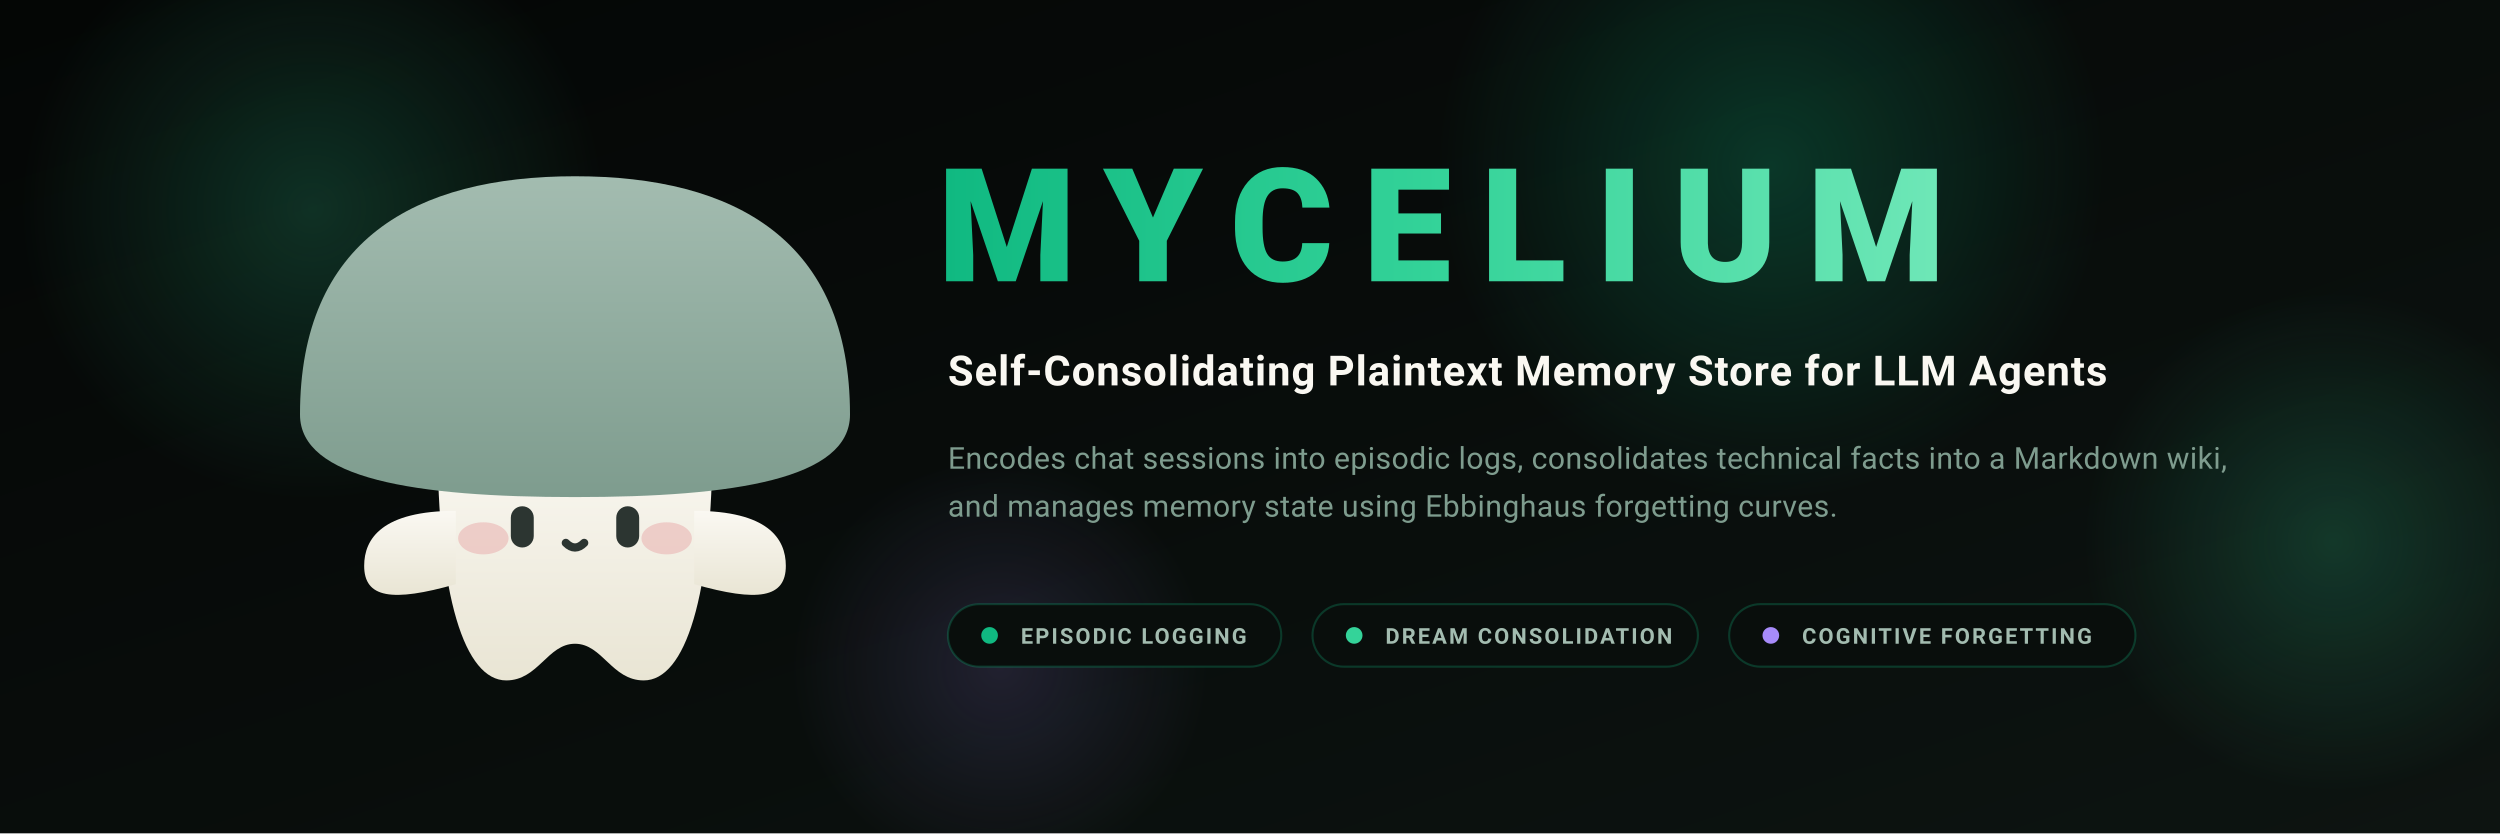
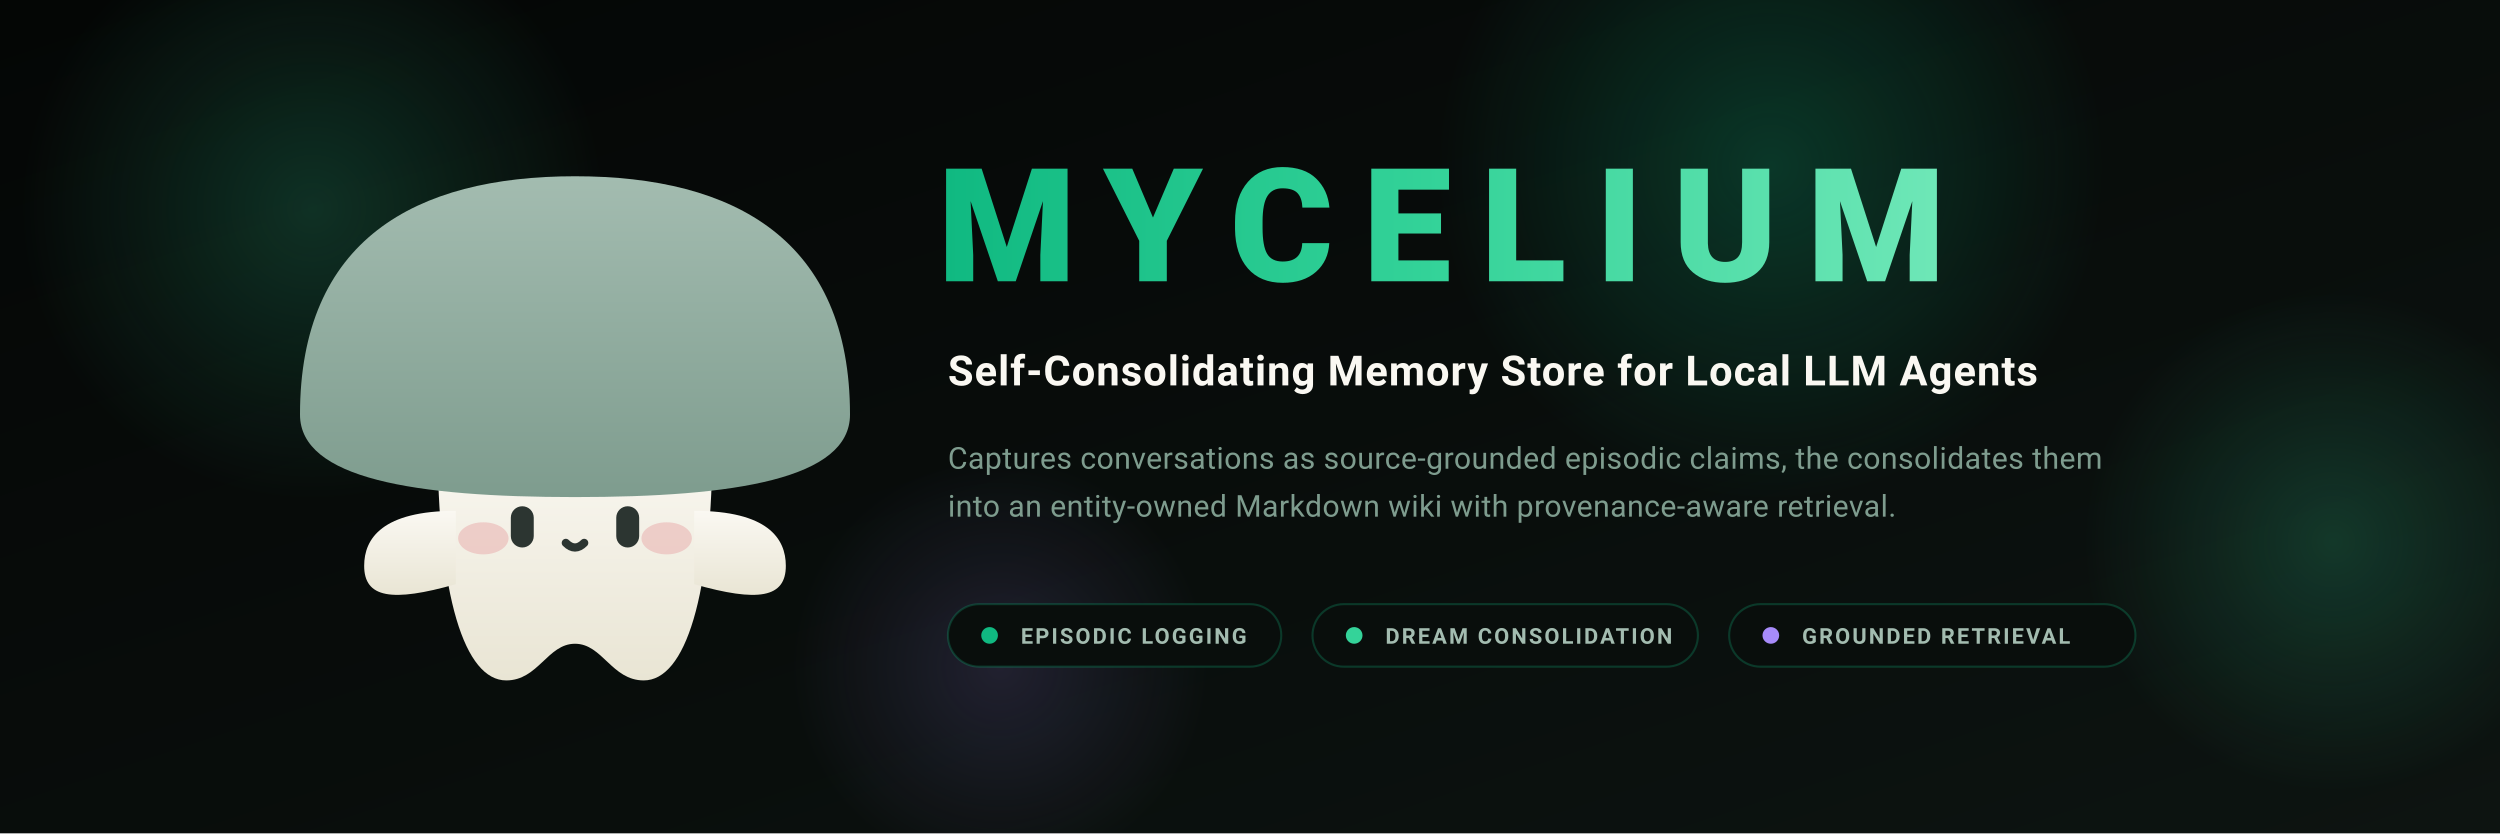
<svg xmlns="http://www.w3.org/2000/svg" viewBox="0 0 1200 400" width="1200" height="400">
  <defs>
    <linearGradient id="capGrad" x1="0" y1="0" x2="0" y2="1">
      <stop offset="0%" stop-color="#a3bcb0" />
      <stop offset="100%" stop-color="#7e9c8e" />
    </linearGradient>
    <linearGradient id="underCapGrad" x1="0" y1="0" x2="0" y2="1">
      <stop offset="0%" stop-color="#4d665a" />
      <stop offset="100%" stop-color="#3d5248" />
    </linearGradient>
    <linearGradient id="bodyGrad" x1="0" y1="0" x2="0" y2="1">
      <stop offset="0%" stop-color="#faf8f2" />
      <stop offset="100%" stop-color="#e9e5d4" />
    </linearGradient>
    <linearGradient id="bodyShadowGrad" x1="0" y1="0" x2="0" y2="1">
      <stop offset="0%" stop-color="#ded9c3" stop-opacity="0.8" />
      <stop offset="100%" stop-color="#cfc9af" stop-opacity="0.2" />
    </linearGradient>
    <linearGradient id="textGrad" x1="0" y1="0" x2="1" y2="0">
      <stop offset="0%" stop-color="#10b981" />
      <stop offset="50%" stop-color="#34d399" />
      <stop offset="100%" stop-color="#6ee7b7" />
    </linearGradient>
    <linearGradient id="bgGrad" x1="0" y1="0" x2="1" y2="1">
      <stop offset="0%" stop-color="#040605" />
      <stop offset="60%" stop-color="#090e0c" />
      <stop offset="100%" stop-color="#0d1411" />
    </linearGradient>
    <radialGradient id="sporeEmerald" cx="50%" cy="50%" r="50%">
      <stop offset="0%" stop-color="#10b981" stop-opacity="0.25" />
      <stop offset="100%" stop-color="#10b981" stop-opacity="0" />
    </radialGradient>
    <radialGradient id="sporeMint" cx="50%" cy="50%" r="50%">
      <stop offset="0%" stop-color="#34d399" stop-opacity="0.2" />
      <stop offset="100%" stop-color="#34d399" stop-opacity="0" />
    </radialGradient>
    <radialGradient id="sporePurple" cx="50%" cy="50%" r="50%">
      <stop offset="0%" stop-color="#a78bfa" stop-opacity="0.15" />
      <stop offset="100%" stop-color="#a78bfa" stop-opacity="0" />
    </radialGradient>
  </defs>
  <rect width="1200" height="400" fill="url(#bgGrad)" />
  <circle cx="150" cy="100" r="140" fill="url(#sporeMint)" />
  <circle cx="480" cy="320" r="100" fill="url(#sporePurple)" />
  <circle cx="850" cy="80" r="160" fill="url(#sporeEmerald)" />
  <circle cx="1120" cy="260" r="120" fill="url(#sporeMint)" />
  <circle cx="280" cy="220" r="6" fill="#10b981" opacity="0.6" />
  <circle cx="295" cy="210" r="3" fill="#34d399" opacity="0.8" />
  <circle cx="940" cy="310" r="8" fill="#10b981" opacity="0.5" />
  <circle cx="960" cy="295" r="4" fill="#34d399" opacity="0.7" />
  <g transform="translate(100, 45) scale(2.2)">
    <path d="M 50,75 C 50,110 56,128 65,128 C 72,128 74,120 80,120 C 86,120 88,128 95,128 C 104,128 110,110 110,75 Z" fill="url(#bodyGrad)" />
    <path d="M 50,75 C 60,82 100,82 110,75 C 110,77 100,83 80,83 C 60,83 50,77 50,75 Z" fill="url(#bodyShadowGrad)" />
    <g>
      <ellipse cx="60" cy="97" rx="5.5" ry="3.5" fill="#e8a9a9" opacity="0.5" />
      <ellipse cx="100" cy="97" rx="5.5" ry="3.5" fill="#e8a9a9" opacity="0.5" />
    </g>
    <g>
      <rect x="66" y="90" width="5" height="9" rx="2.5" fill="#2c3531" />
      <rect x="89" y="90" width="5" height="9" rx="2.5" fill="#2c3531" />
    </g>
    <path d="M 78,98 Q 80,100 82,98" stroke="#2c3531" stroke-width="1.8" stroke-linecap="round" fill="none" />
    <path d="M 24,70 C 24,82 45,86 80,86 C 115,86 136,82 136,70 C 136,70 115,74 80,74 C 45,74 24,70 24,70 Z" fill="url(#underCapGrad)" />
    <path d="M 20,70 C 20,32 45,18 80,18 C 115,18 140,32 140,70 C 140,84 115,88 80,88 C 45,88 20,84 20,70 Z" fill="url(#capGrad)" />
    <g>
      <path d="M 54,91 C 38,91 34,97 34,103 C 34,110 40,111 54,107 Z" fill="url(#bodyGrad)" />
      <path d="M 106,91 C 122,91 126,97 126,103 C 126,110 120,111 106,107 Z" fill="url(#bodyGrad)" />
    </g>
  </g>
  <text x="450" y="135" fill="url(#textGrad)" font-family="-apple-system, BlinkMacSystemFont, 'Segoe UI', Roboto, 'Helvetica Neue', Arial, sans-serif" font-weight="900" font-size="76" letter-spacing="14">MYCELIUM</text>
-   <text x="455" y="185" fill="#faf8f2" font-family="-apple-system, BlinkMacSystemFont, 'Segoe UI', Roboto, 'Helvetica Neue', Arial, sans-serif" font-weight="600" font-size="20" letter-spacing="0.5">Self-Consolidating Plaintext Memory Store for LLM Agents</text>
-   <text x="455" y="225" fill="#7e9c8e" font-family="-apple-system, BlinkMacSystemFont, 'Segoe UI', Roboto, 'Helvetica Neue', Arial, sans-serif" font-weight="400" font-size="14.5" letter-spacing="0.2">Encodes chat sessions into episodic logs, consolidates technical facts into a Markdown wiki,</text>
-   <text x="455" y="248" fill="#7e9c8e" font-family="-apple-system, BlinkMacSystemFont, 'Segoe UI', Roboto, 'Helvetica Neue', Arial, sans-serif" font-weight="400" font-size="14.5" letter-spacing="0.2">and manages memory state using Ebbinghaus forgetting curves.</text>
+   <text x="455" y="185" fill="#faf8f2" font-family="-apple-system, BlinkMacSystemFont, 'Segoe UI', Roboto, 'Helvetica Neue', Arial, sans-serif" font-weight="600" font-size="20" letter-spacing="0.5">Self-Consolidating Memory Store for Local LLM Agents</text>
+   <text x="455" y="225" fill="#7e9c8e" font-family="-apple-system, BlinkMacSystemFont, 'Segoe UI', Roboto, 'Helvetica Neue', Arial, sans-serif" font-weight="400" font-size="14.5" letter-spacing="0.2">Captures conversations as source-grounded episodic claims, the consolidates them</text>
+   <text x="455" y="248" fill="#7e9c8e" font-family="-apple-system, BlinkMacSystemFont, 'Segoe UI', Roboto, 'Helvetica Neue', Arial, sans-serif" font-weight="400" font-size="14.5" letter-spacing="0.2">into an entity-owned Markdown wiki with provenance-aware retrieval.</text>
  <g transform="translate(455, 290)">
    <rect width="160" height="30" rx="15" fill="#090e0c" stroke="#10b981" stroke-opacity="0.25" stroke-width="1" />
    <circle cx="20" cy="15" r="4" fill="#10b981" />
    <text x="35" y="19" fill="#a3bcb0" font-family="-apple-system, BlinkMacSystemFont, 'Segoe UI', Roboto, 'Helvetica Neue', Arial, sans-serif" font-weight="700" font-size="10.5" letter-spacing="1">EPISODIC LOGGING</text>
  </g>
  <g transform="translate(630, 290)">
    <rect width="185" height="30" rx="15" fill="#090e0c" stroke="#10b981" stroke-opacity="0.25" stroke-width="1" />
    <circle cx="20" cy="15" r="4" fill="#34d399" />
    <text x="35" y="19" fill="#a3bcb0" font-family="-apple-system, BlinkMacSystemFont, 'Segoe UI', Roboto, 'Helvetica Neue', Arial, sans-serif" font-weight="700" font-size="10.5" letter-spacing="1">DREAM CONSOLIDATION</text>
  </g>
  <g transform="translate(830, 290)">
    <rect width="195" height="30" rx="15" fill="#090e0c" stroke="#10b981" stroke-opacity="0.25" stroke-width="1" />
    <circle cx="20" cy="15" r="4" fill="#a78bfa" />
-     <text x="35" y="19" fill="#a3bcb0" font-family="-apple-system, BlinkMacSystemFont, 'Segoe UI', Roboto, 'Helvetica Neue', Arial, sans-serif" font-weight="700" font-size="10.5" letter-spacing="1">COGNITIVE FORGETTING</text>
+     <text x="35" y="19" fill="#a3bcb0" font-family="-apple-system, BlinkMacSystemFont, 'Segoe UI', Roboto, 'Helvetica Neue', Arial, sans-serif" font-weight="700" font-size="10.5" letter-spacing="1">GROUNDED RETRIEVAL</text>
  </g>
</svg>
